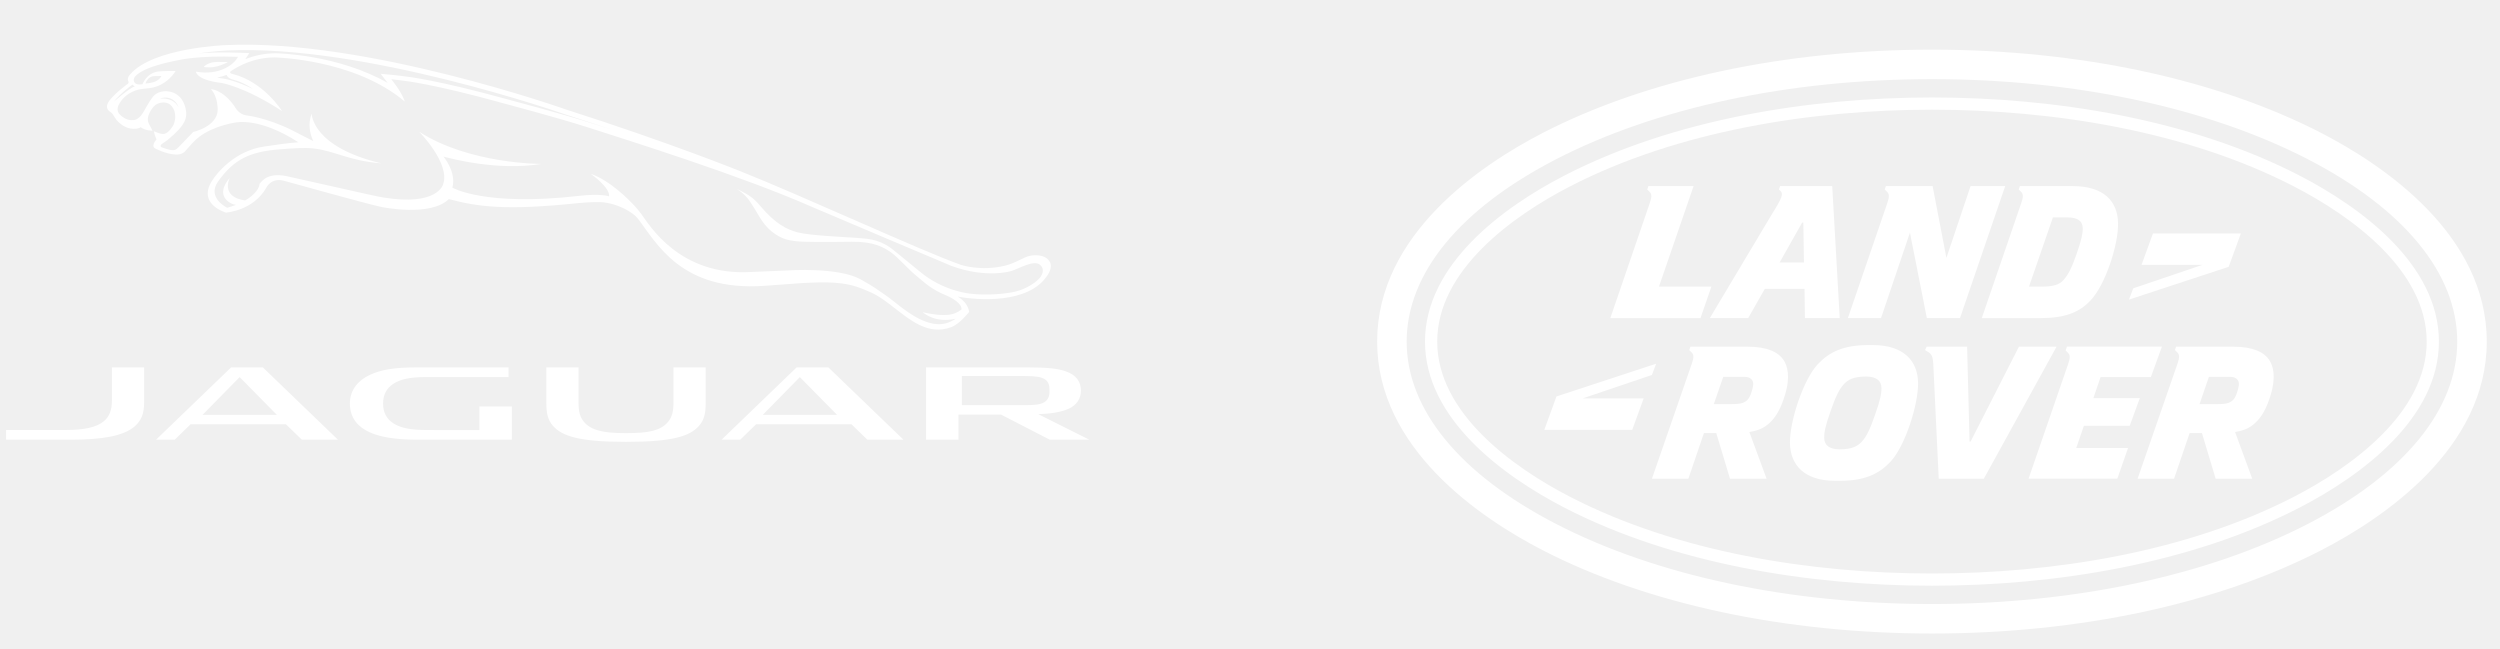
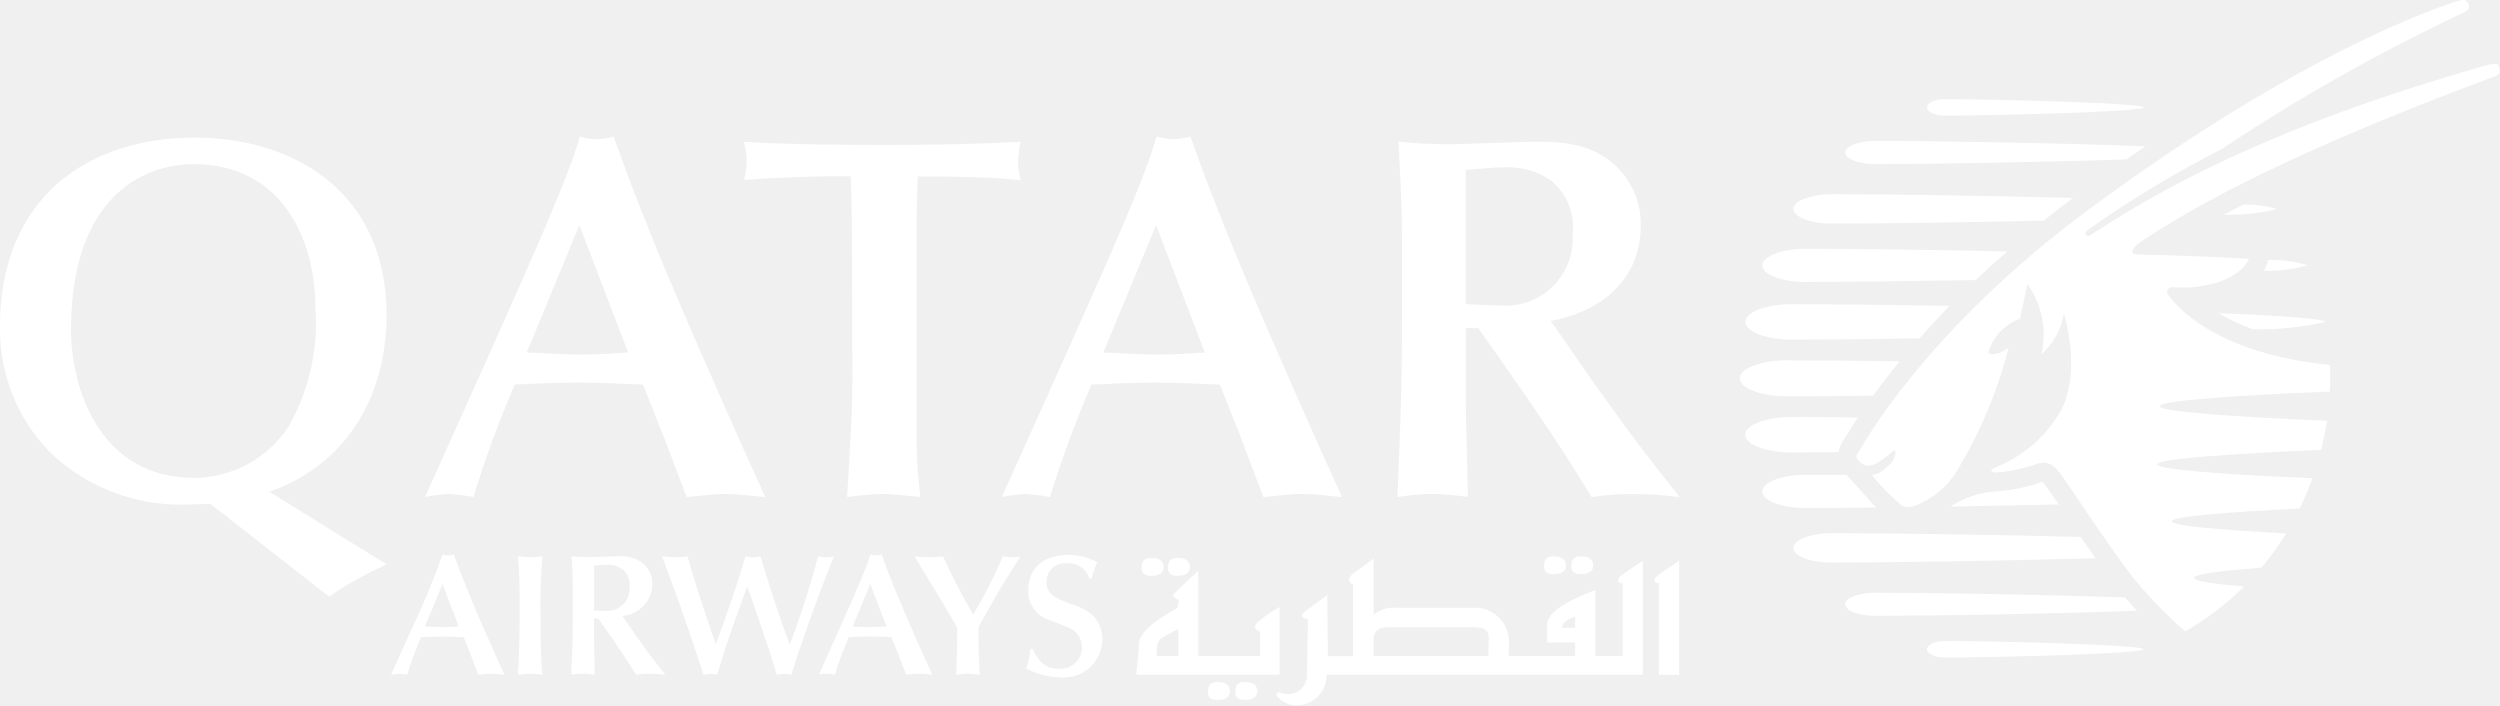
- <svg xmlns="http://www.w3.org/2000/svg" width="162" height="42" viewBox="0 0 162 42" fill="none">
-   <g clip-path="url(#clip0_107_95)">
-     <path fill-rule="evenodd" clip-rule="evenodd" d="M138.005 27.59L138.66 25.8H135.65L136.117 24.434H139.377L140.093 22.46H133.939L133.853 22.711L134 22.856C134.159 23.01 134.152 23.193 134.015 23.591L131.451 31.018H137.203L137.898 29.03H134.541L135.036 27.59H138.005ZM130.827 22.465L127.693 28.615H127.627L127.469 22.465H124.847L124.744 22.686L124.97 22.823C125.186 22.976 125.247 23.131 125.275 23.558L125.63 31.021H128.552L133.265 22.465H130.827ZM107.32 23.568L100.859 25.691L100.07 27.855H105.768L106.51 25.816H102.559L107.043 24.299L107.32 23.568ZM121.497 26.895C121.203 27.736 120.972 28.277 120.632 28.634C120.365 28.915 120.012 29.116 119.198 29.116C118.561 29.116 118.206 28.856 118.206 28.363C118.202 28.044 118.288 27.561 118.629 26.622C118.924 25.782 119.154 25.24 119.495 24.882C119.759 24.602 120.114 24.4 120.927 24.4C121.565 24.4 121.919 24.66 121.918 25.151C121.925 25.473 121.838 25.956 121.497 26.895ZM121.36 22.36H121.089C119.475 22.36 118.554 22.794 117.797 23.597C116.856 24.592 115.972 27.279 115.989 28.703C116.007 30.152 116.946 31.157 118.919 31.157H119.207C120.825 31.157 121.747 30.722 122.503 29.92C123.444 28.923 124.309 26.236 124.292 24.815C124.273 23.365 123.335 22.36 121.36 22.36ZM149.555 33.948C143.069 37.297 134.417 39.141 125.19 39.141C115.965 39.141 107.315 37.297 100.828 33.948C94.591 30.726 91.152 26.53 91.152 22.136C91.152 17.737 94.591 13.541 100.828 10.322C107.315 6.974 115.965 5.128 125.19 5.128C134.417 5.128 143.069 6.974 149.555 10.322C155.794 13.541 159.229 17.737 159.229 22.136C159.229 26.53 155.794 30.726 149.555 33.948ZM150.432 8.624C143.678 5.137 134.714 3.217 125.19 3.217C115.668 3.217 106.703 5.137 99.95 8.624C95.95 10.69 89.239 15.193 89.239 22.136C89.239 29.076 95.95 33.58 99.95 35.646C106.701 39.132 115.665 41.052 125.19 41.052C134.716 41.052 143.679 39.132 150.432 35.646C154.432 33.58 161.142 29.078 161.142 22.136C161.142 15.191 154.432 10.69 150.432 8.624ZM148.646 32.192C141.667 35.794 132.987 37.163 125.19 37.163C117.393 37.163 108.715 35.794 101.735 32.192C98.041 30.284 93.132 26.767 93.132 22.136C93.132 17.5 98.041 13.986 101.735 12.08C108.715 8.478 117.393 7.108 125.19 7.108C132.987 7.108 141.667 8.475 148.646 12.08C152.343 13.986 157.25 17.499 157.25 22.136C157.25 26.769 152.341 30.284 148.646 32.192ZM149.008 11.377C141.922 7.716 133.1 6.316 125.19 6.316C117.28 6.316 108.46 7.718 101.372 11.377C97.392 13.431 92.34 17.138 92.34 22.136C92.34 27.13 97.392 30.838 101.372 32.895C108.46 36.552 117.282 37.954 125.19 37.954C133.1 37.954 141.922 36.554 149.008 32.895C152.99 30.838 158.041 27.13 158.041 22.136C158.041 17.138 152.991 13.431 149.008 11.377ZM144.912 25.571C144.765 25.936 144.601 26.024 144.392 26.111C144.246 26.167 143.947 26.187 143.657 26.187H142.53L143.138 24.419H144.503C144.909 24.419 145.078 24.631 145.081 24.873C145.085 25.026 145.012 25.308 144.912 25.571ZM144.707 22.465H141.009L140.938 22.686L141.086 22.833C141.244 22.989 141.237 23.172 141.101 23.568L138.516 31.021H140.879L141.888 28.064H142.687L143.575 31.021H145.945L144.833 27.995C145.479 27.889 145.803 27.705 146.127 27.416C146.574 27.009 146.883 26.438 147.138 25.598C147.511 24.379 147.286 23.683 147.047 23.325C146.718 22.833 146.022 22.465 144.707 22.465ZM113.44 25.571C113.292 25.936 113.129 26.024 112.918 26.111C112.774 26.167 112.473 26.187 112.182 26.187H111.054L111.667 24.419H113.03C113.438 24.419 113.605 24.631 113.61 24.873C113.612 25.026 113.541 25.308 113.44 25.571ZM113.237 22.465H109.54L109.465 22.686L109.614 22.833C109.772 22.989 109.766 23.172 109.628 23.568L107.045 31.021H109.406L110.415 28.063L111.214 28.064L112.103 31.021H114.475L113.359 27.995C114.006 27.889 114.332 27.705 114.657 27.416C115.102 27.009 115.41 26.438 115.666 25.598C116.038 24.379 115.813 23.683 115.573 23.325C115.244 22.833 114.549 22.465 113.237 22.465ZM116.779 14.424H116.856L116.896 17.008H115.32L116.779 14.424ZM110.798 20.611H113.283L114.359 18.72H116.933L116.959 20.611H119.214L118.728 12.059H115.351L115.276 12.279L115.385 12.388C115.563 12.562 115.49 12.813 114.833 13.855L110.798 20.611ZM104.348 20.614L110.192 20.613L110.898 18.573H107.501L109.745 12.059H106.815L106.742 12.279L106.888 12.425C107.047 12.581 107.042 12.764 106.904 13.161L104.348 20.614ZM145.209 15.127H139.512L138.77 17.164H142.718L138.234 18.684L137.957 19.414L144.418 17.29L145.209 15.127ZM133.029 14.088H133.965C134.603 14.088 134.954 14.301 134.963 14.794C134.968 15.113 134.883 15.548 134.552 16.487C134.26 17.326 134.027 17.811 133.694 18.168C133.429 18.448 133.074 18.573 132.261 18.573H131.479L133.029 14.088ZM130.976 13.161L128.419 20.614H132.191C133.809 20.614 134.731 20.256 135.48 19.454C136.419 18.461 137.278 15.877 137.25 14.455C137.222 13.004 136.284 12.059 134.312 12.059H130.885L130.813 12.279L130.962 12.425C131.119 12.581 131.113 12.764 130.976 13.161ZM119.743 20.611H121.891L123.764 15.075L124.86 20.611H127.009L129.938 12.055L127.692 12.059L126.127 16.709L125.233 12.059H122.206L122.132 12.279L122.28 12.425C122.439 12.581 122.432 12.764 122.296 13.161L119.743 20.611Z" fill="white" />
+ <svg xmlns="http://www.w3.org/2000/svg" class="hidden-xs logo-white" width="133" height="37.534" viewBox="0 0 133 37.534">
+   <g id="Group_6895" data-name="Group 6895" transform="translate(-39.096 -6.571)">
+     <g id="Group_6894" data-name="Group 6894" transform="translate(39.096 6.571)">
+       <path id="Path_2643" data-name="Path 2643" d="M50.663,21.7c-.282.018-.559.034-.841.034-.321,0-.632-.026-.958-.034l.937-2.261.861,2.261M51.7,24.265c.167-.008.423-.052.679-.052s.58.044.718.052c-.415-.888-1.018-2.276-1.371-3.08-.329-.77-.88-2.06-1.321-3.313a1.051,1.051,0,0,1-.292.047,1.068,1.068,0,0,1-.305-.047A41.54,41.54,0,0,1,48.131,21.9l-1.065,2.368a3.007,3.007,0,0,1,.412-.052,3.517,3.517,0,0,1,.444.052,19.93,19.93,0,0,1,.731-1.994c.365-.018.736-.037,1.107-.037.392,0,.775.018,1.172.037l.386.976Z" transform="translate(-26.26 11.629)" fill="#fff" fill-rule="evenodd" />
+       <path id="Path_2644" data-name="Path 2644" d="M49.747,20.024c0,1.574,0,3.091-.1,4.182.2-.008.462-.052.66-.052s.431.044.64.052c-.068-.739-.091-1.733-.091-3.107a30.086,30.086,0,0,1,.1-3.19,6.538,6.538,0,0,1-.653.05c-.133,0-.478-.031-.653-.05a18.955,18.955,0,0,1,.091,2.115" transform="translate(-22.102 11.689)" fill="#fff" />
+       <path id="Path_2645" data-name="Path 2645" d="M53.455,21.081a1.731,1.731,0,0,0,1.6-1.7,1.432,1.432,0,0,0-.42-1.026,1.875,1.875,0,0,0-1.444-.449c-.214,0-1.279.042-1.514.042a9.061,9.061,0,0,1-.922-.042c.068,1.185.068,1.31.068,2.517,0,1.767-.01,1.968-.086,3.78a5.073,5.073,0,0,1,.637-.052c.23,0,.431.037.616.052,0-.24-.037-1.423-.037-1.689V21.209h.217c.5.7,1.068,1.512,1.535,2.235.138.214.345.553.48.762a4.129,4.129,0,0,1,.744-.052,7.211,7.211,0,0,1,.817.052c-.577-.723-.828-1.047-1.553-2.062-.141-.2-.339-.5-.48-.689l-.258-.373m-1.5-2.681c.136-.013.475-.042.647-.042a1.364,1.364,0,0,1,.854.227,1.059,1.059,0,0,1,.389.953,1.188,1.188,0,0,1-1.258,1.271c-.238,0-.457-.018-.632-.029Z" transform="translate(-20.348 11.689)" fill="#fff" fill-rule="evenodd" />
+       <path id="Path_2646" data-name="Path 2646" d="M55.261,22.055c-.431-1.274-1.031-3.065-1.316-4.146a4.573,4.573,0,0,1-.64.05c-.222,0-.535-.031-.718-.05.373.992.7,1.867.945,2.569.426,1.193.7,2.023,1.034,3.031l.227.7a2.188,2.188,0,0,1,.376-.052,1.36,1.36,0,0,1,.35.052c.144-.478.319-1.06.449-1.446.358-1.044.4-1.185.875-2.49l.274-.768c.1.295.277.768.376,1.055s.572,1.692.679,2.008c.154.415.18.527.522,1.642a3.606,3.606,0,0,1,.4-.052,1.841,1.841,0,0,1,.365.052c.35-1.091.384-1.2.9-2.676.509-1.431.822-2.245,1.371-3.621a1.779,1.779,0,0,1-.41.05,1.921,1.921,0,0,1-.426-.05c-.332,1.188-.5,1.767-.757,2.558-.431,1.282-.491,1.436-.752,2.133-.3-.788-.582-1.592-.846-2.4-.154-.441-.71-2.274-.715-2.292a1.954,1.954,0,0,1-.41.05,2.279,2.279,0,0,1-.4-.05c-.277,1.115-1.248,3.819-1.344,4.067l-.227.6-.175-.519" transform="translate(-17.367 11.689)" fill="#fff" />
+       <path id="Path_2647" data-name="Path 2647" d="M59.381,21.7c-.287.018-.556.034-.843.034-.324,0-.637-.026-.958-.034l.94-2.261.861,2.261m1.039,2.561c.164-.008.426-.052.676-.052s.585.044.718.052c-.41-.888-1.021-2.276-1.371-3.08-.332-.77-.88-2.06-1.324-3.313a1,1,0,0,1-.287.047,1.04,1.04,0,0,1-.305-.047c-.225.754-.757,1.947-1.681,4.025l-1.062,2.368a3.02,3.02,0,0,1,.41-.052,3.576,3.576,0,0,1,.444.052,20.018,20.018,0,0,1,.734-1.994c.363-.018.731-.037,1.1-.037.394,0,.775.018,1.17.037l.392.976Z" transform="translate(-12.219 11.629)" fill="#fff" fill-rule="evenodd" />
+       <path id="Path_2648" data-name="Path 2648" d="M61.137,21.744a.7.7,0,0,1,.115-.29c.392-.663.749-1.355,1.156-2.021.141-.214.812-1.282.953-1.525a1.2,1.2,0,0,1-.384.05,3.383,3.383,0,0,1-.54-.05,26.167,26.167,0,0,1-1.585,3.1c-.786-1.365-1.133-2.091-1.605-3.1a5,5,0,0,1-.754.05c-.2,0-.412-.018-.76-.05.48.794,1.263,2.065,1.736,2.872l.54.935c0,.572-.029,1.775-.055,2.49.172-.016.426-.052.608-.052.211,0,.426.037.637.052-.034-.851-.063-1.35-.063-2.125v-.337" transform="translate(-9.08 11.689)" fill="#fff" />
+       <path id="Path_2649" data-name="Path 2649" d="M60.226,22.88a3.441,3.441,0,0,1-.217,1.036,3.78,3.78,0,0,0,1.726.473,2.056,2.056,0,0,0,2.326-2.015,1.839,1.839,0,0,0-.444-1.214,2.981,2.981,0,0,0-1.256-.671c-.8-.311-1.271-.5-1.271-1.164a.97.97,0,0,1,1.078-.992,1.142,1.142,0,0,1,1.2.8H63.5a4.76,4.76,0,0,1,.287-.869,3.287,3.287,0,0,0-1.525-.381c-1.666,0-2.143,1.034-2.143,1.84a1.59,1.59,0,0,0,1.159,1.629c.253.1.689.277.948.381a1.138,1.138,0,0,1-.449,2.206c-.54,0-1-.141-1.431-1.055h-.123" transform="translate(-5.415 11.639)" fill="#fff" />
+       <path id="Path_2650" data-name="Path 2650" d="M42.873,19.6c0-6.944,3.72-8.813,6.534-8.813,4.516,0,6.474,3.746,6.474,7.74A11.145,11.145,0,0,1,54.475,24.7a6.018,6.018,0,0,1-5.038,2.778c-5.1,0-6.563-4.85-6.563-7.884M56.6,33.794a20.276,20.276,0,0,1,3.062-1.715L53.43,28.218c3.83-1.347,6.229-4.764,6.229-9.416,0-6.615-5.044-9.427-10.2-9.427-5.568,0-10.366,3.086-10.366,10.079a9.392,9.392,0,0,0,2.65,6.649,10.036,10.036,0,0,0,7.633,2.778c.3,0,.606,0,.908-.026Z" transform="translate(-39.096 -2.055)" fill="#fff" fill-rule="evenodd" />
+       <path id="Path_2651" data-name="Path 2651" d="M58.564,20.845c-.861.057-1.684.11-2.537.11-.966,0-1.9-.078-2.861-.11l2.8-6.777,2.595,6.777m3.112,7.691c.491-.029,1.269-.167,2.034-.167s1.744.138,2.151.167c-1.235-2.676-3.054-6.834-4.1-9.236-.995-2.313-2.65-6.171-3.968-9.946a2.914,2.914,0,0,1-1.791,0c-.663,2.263-2.266,5.842-5.046,12.071l-3.2,7.111A7.929,7.929,0,0,1,49,28.368a9.228,9.228,0,0,1,1.326.167,59.114,59.114,0,0,1,2.2-5.981c1.1-.057,2.209-.11,3.3-.11,1.185,0,2.344.052,3.527.11l1.159,2.921Z" transform="translate(-25.144 -2.091)" fill="#fff" fill-rule="evenodd" />
+       <path id="Path_2652" data-name="Path 2652" d="M63.438,14.393c0-1.047.031-2.094.06-3.088,1.9,0,3.848.026,5.477.2a5.076,5.076,0,0,1-.138-.992,6.709,6.709,0,0,1,.138-1.049c-2.647.138-5.07.167-7.362.167-2.115,0-5.171-.029-7.357-.167A4.125,4.125,0,0,1,54.4,10.48a4.175,4.175,0,0,1-.138,1.021c1.407-.138,4.057-.2,4.307-.2h1.371c.034,1.078.06,2.041.06,3.06l.026,7.688c0,2.094-.167,4.221-.279,6.312a18.156,18.156,0,0,1,1.872-.167c.332,0,1.222.081,2.023.167a28.169,28.169,0,0,1-.2-3.775v-10.2" transform="translate(-14.679 -1.92)" fill="#fff" />
+       <path id="Path_2653" data-name="Path 2653" d="M70.312,20.845c-.854.057-1.679.11-2.532.11-.968,0-1.9-.078-2.869-.11l2.806-6.777,2.595,6.777m3.112,7.691c.5-.029,1.271-.167,2.047-.167s1.733.138,2.143.167c-1.235-2.676-3.06-6.834-4.1-9.236-.992-2.313-2.65-6.171-3.965-9.946a3.162,3.162,0,0,1-.885.141,3.275,3.275,0,0,1-.916-.141c-.653,2.263-2.256,5.842-5.036,12.071l-3.2,7.111a7.981,7.981,0,0,1,1.235-.167,9.1,9.1,0,0,1,1.324.167,61.855,61.855,0,0,1,2.206-5.981c1.1-.057,2.206-.11,3.31-.11,1.185,0,2.344.052,3.529.11l1.156,2.921Z" transform="translate(-6.215 -2.091)" fill="#fff" fill-rule="evenodd" />
+       <path id="Path_2654" data-name="Path 2654" d="M75.727,18.993c2.511-.465,4.793-2.039,4.793-5.1a4.272,4.272,0,0,0-1.263-3.086c-1.183-1.133-2.535-1.352-4.32-1.352-.642,0-3.832.138-4.555.138a26.024,26.024,0,0,1-2.754-.138c.193,3.556.193,3.942.193,7.552,0,5.315-.029,5.921-.245,11.353a13.678,13.678,0,0,1,1.9-.167,17.031,17.031,0,0,1,1.846.167c0-.715-.112-4.271-.112-5.072V19.376h.663c1.488,2.1,3.2,4.527,4.605,6.7.412.634,1.021,1.658,1.431,2.292a13.023,13.023,0,0,1,2.232-.167,19.968,19.968,0,0,1,2.454.167c-1.741-2.18-2.483-3.14-4.66-6.2-.41-.577-1.021-1.488-1.428-2.065l-.778-1.1m-4.519-8.046c.418-.023,1.438-.136,1.961-.136a4.162,4.162,0,0,1,2.558.689,3.185,3.185,0,0,1,1.162,2.864,3.562,3.562,0,0,1-3.783,3.8c-.713,0-1.376-.055-1.9-.078Z" transform="translate(6.769 -1.92)" fill="#fff" fill-rule="evenodd" />
+       <path id="Path_2655" data-name="Path 2655" d="M64.491,23.214H63.368s-.159-.7.251-.966a7.792,7.792,0,0,1,.872-.473v1.438M69.874,20.6a8.549,8.549,0,0,0-1.133.786c-.426.386.1.53.1.53v1.295H65.553V18.679s-1.2,1.1-1.316,1.25.287.295.287.295l-.068.426A12.075,12.075,0,0,0,63.4,21.3c-.572.381-1,.877-1,1.219s-.149,1.689-.149,1.689h7.623Zm-6.8-1.655c.373,0,.637-.154.637-.449s-.175-.5-.637-.5c-.418,0-.533.172-.533.5S62.687,18.948,63.071,18.948Zm1.394,0c.384,0,.637-.154.637-.449s-.177-.5-.637-.5c-.41,0-.522.172-.522.5S64.089,18.948,64.465,18.948Zm2.125,5.647c-.407,0-.522.175-.522.506s.141.449.522.449.645-.149.645-.449S67.062,24.595,66.59,24.595Zm1.457,0c-.412,0-.525.175-.525.506s.149.449.525.449.645-.149.645-.449S68.514,24.595,68.046,24.595Zm16.42-5.738c.373,0,.645-.149.645-.444s-.175-.5-.645-.5c-.407,0-.522.172-.522.5S84.091,18.857,84.467,18.857Zm1.454,0c.376,0,.637-.149.637-.444s-.175-.5-.637-.5c-.41,0-.522.172-.522.5S85.54,18.857,85.921,18.857Zm4.015.123c-.2.178-.146.392.115.358v4.874h1.081V18.149S90.139,18.8,89.936,18.979ZM85.6,21.715h-.7c0-.389.7-.6.7-.6Zm-4.6.8c0,.175-.008.462-.018.7h-6.1v-1.07c.157-.412.428-.465.846-.465h4.459C81.146,21.679,81,22.185,81,22.517Zm7.135-3.18v3.877H86.678V19.692s-.295.115-.694.295-1.874.775-1.874,1.579v.924H85.6v.723H82.073c0-.17.008-.418.008-.788a1.8,1.8,0,0,0-1.864-1.78h-4.08a1.7,1.7,0,0,0-1.253.363V18.032s-.634.444-1.1.8,0,.593,0,.593v3.791H72.445l-.029-3.25-1.2.88c-.264.209-.115.392.172.392,0,0-.052,2.4-.052,2.971a1.014,1.014,0,0,1-1.465.924s-.313.063-.052.3a1.447,1.447,0,0,0,.924.412,1.621,1.621,0,0,0,1.639-1.639H89.2V18.141s-.984.653-1.193.833S87.871,19.366,88.135,19.337Z" transform="translate(-1.804 11.689)" fill="#fff" />
+       <g id="Group_6893" data-name="Group 6893" transform="translate(92.552)">
+         <path id="Path_2656" data-name="Path 2656" d="M90.63,28.957a9,9,0,0,1-2.412.5,4.838,4.838,0,0,0-2.457.812c1.856-.037,3.817-.073,5.759-.117-.141-.2-.551-.8-.551-.8a2.632,2.632,0,0,0-.313-.4l-.026.008M79.462,15.21c2.42,0,6.866-.057,11.254-.157.509-.4,1.021-.8,1.561-1.206-4.869-.128-10.113-.2-12.815-.2-1.133,0-2.055.355-2.055.783s.922.783,2.055.783m.7-3.785c0,.339.723.619,1.611.619,2.762,0,8.886-.1,13.358-.253.339-.232.668-.47.992-.694-4.506-.175-11.379-.29-14.35-.29-.888,0-1.611.277-1.611.619m19.856,8.547a11.51,11.51,0,0,0,1.827.859,15.859,15.859,0,0,0,3.853-.392c0-.167-2.329-.332-5.681-.467m-21.939-1.66c2.041,0,5.386-.039,9.025-.1.525-.5,1.089-1.008,1.684-1.525-4.279-.089-8.354-.141-10.708-.141-1.29,0-2.323.4-2.323.888s1.034.882,2.323.882m23.263-4.122c-.358.18-.689.363-1.029.54a10.631,10.631,0,0,0,2.822-.3,5.753,5.753,0,0,0-1.793-.238M85.44,9.467c2.621,0,10.591-.2,10.591-.436s-7.978-.439-10.591-.439c-.509,0-.927.2-.927.439s.418.436.927.436M102.6,17.353a1.636,1.636,0,0,1-.159.365,7.823,7.823,0,0,0,2.344-.29,6.766,6.766,0,0,0-2.128-.279ZM92.695,31.881c-4.984-.131-10.455-.2-13.233-.2-1.133,0-2.055.347-2.055.783s.922.781,2.055.781c2.926,0,8.831-.086,14.026-.232-.271-.365-.53-.749-.794-1.128M95.047,35.1c-4.461-.154-10.534-.251-13.277-.251-.888,0-1.611.274-1.611.613s.723.616,1.611.616c2.877,0,9.408-.1,13.914-.271-.211-.227-.42-.467-.637-.707M84.513,37.856c0,.24.418.441.927.441,2.613,0,10.591-.2,10.591-.441s-7.97-.439-10.591-.439c-.509,0-.927.2-.927.439M79.8,27.372a1.74,1.74,0,0,1,.337-.728c-.023.039-.042.068-.01.013.178-.3.42-.689.707-1.13-1.376-.013-2.577-.026-3.529-.026-1.357,0-2.464.426-2.464.942s1.107.945,2.464.945c.707,0,1.543-.005,2.5-.016m2.018,2.945c-.339-.321-1.454-1.608-1.592-1.736-.82-.005-1.551-.005-2.154-.005-1.29,0-2.323.392-2.323.885s1.034.882,2.323.882c.984,0,2.266-.01,3.746-.026m-.172-5.952q.6-.834,1.412-1.827c-2.415-.037-4.524-.052-6-.052-1.384,0-2.509.431-2.509.958s1.125.958,2.509.958c1.185,0,2.77-.013,4.592-.037m-4.341-2.981c1.639,0,4.052-.023,6.8-.068.486-.553,1.018-1.125,1.592-1.728-3.386-.055-6.435-.089-8.39-.089-1.357,0-2.464.42-2.464.94s1.107.945,2.464.945" transform="translate(-74.549 -3.316)" fill="#fff" />
+         <path id="Path_2657" data-name="Path 2657" d="M102.118,25.988c.018.48.018.955-.008,1.415-4.644.185-9.043.467-9.043.775s4.3.59,8.886.775c-.081.522-.185,1.044-.305,1.553-4.521.191-8.719.462-8.719.765s3.921.559,8.249.744a14.368,14.368,0,0,1-.671,1.608c-3.73.183-6.806.418-6.806.679,0,.245,2.694.47,6.083.645-.193.305-.392.611-.6.9-.219.308-.454.619-.715.922-2.117.164-3.574.345-3.574.535s1.047.332,2.65.473a15.307,15.307,0,0,1-3.135,2.386,24.655,24.655,0,0,1-2.624-2.686c-1.052-1.29-3.3-4.686-3.824-5.448s-.88-.982-1.5-.76a8.22,8.22,0,0,1-2.081.441c-.3,0-.465-.117.034-.313a6.943,6.943,0,0,0,3.415-3.033c1.081-2.148.131-5.109.131-5.109a3.71,3.71,0,0,1-1.193,2.167,4.647,4.647,0,0,0-.749-3.738l-.4,1.864s-.264-.013-.89.517a2.581,2.581,0,0,0-.794,1.3c.491.2,1.081-.295,1.081-.295a23.789,23.789,0,0,1-2.637,6.367,4.492,4.492,0,0,1-2.242,2c-.671.269-.888-.044-.888-.044a12.254,12.254,0,0,1-1.48-1.519s-.037-.065.086-.06c.332.005.906-.553,1.039-.788.136-.264.128-.473.05-.486s-.2.206-.817.6c-.637.4-.924.123-1.125-.1-.164-.175-.008-.392.1-.53.094-.123,3.407-6.3,12.17-12.786,11.492-8.51,18.825-10.805,19.242-10.972.282-.11.734-.253.838-.149a.406.406,0,0,1,.157.355c-.018.136-.086.211-.619.441A99.87,99.87,0,0,0,96.4,14.473a58.843,58.843,0,0,0-7.153,4.315c-.277.17-.078.418.1.318,6.064-4.046,13.188-6.8,21.057-9.053.381-.107.585-.107.653-.023a.658.658,0,0,1,.1.313c.01.146-.1.225-.426.35q-12.687,4.711-18.7,8.753s-.418.253-.426.54c0,.107.227.125.227.125,2.01.031,4.694.151,5.968.23,0,0-.185.645-1.4,1.164a6.493,6.493,0,0,1-2.684.347.239.239,0,0,0-.2.4c.078.1,1.919,3.062,8.6,3.738" transform="translate(-70.713 -6.571)" fill="#fff" />
+       </g>
+     </g>
  </g>
-   <g clip-path="url(#clip1_107_95)">
-     <path fill-rule="evenodd" clip-rule="evenodd" d="M15.108 5.16C15.587 5.284 16.017 5.505 16.393 5.763C15.248 5.219 14.589 5.11 14.547 5.104L14.534 5.103C14.355 5.08 14.206 5.053 14.071 5.024C14.292 4.985 14.498 4.926 14.685 4.854C14.686 4.857 14.686 4.86 14.686 4.863C14.773 5.066 15.005 5.137 15.108 5.16ZM9.425 5.413C9.425 5.413 9.474 5.303 9.486 5.276C9.5 5.249 9.634 4.96 9.967 4.933C9.967 4.933 10.16 4.924 10.458 4.924C10.458 4.924 10.312 5.291 9.74 5.371C9.74 5.371 9.516 5.411 9.425 5.413ZM67.521 17.773C67.402 18.106 66.814 18.551 66.1 18.807C65.35 19.078 63.785 19.149 62.882 19.03C62.879 19.03 61.129 18.886 59.595 17.591C59.112 17.182 58.516 16.719 57.967 16.261C57.725 16.056 57.131 15.575 56.142 15.469C55.112 15.357 52.597 15.301 51.651 15.047C51.019 14.877 50.256 14.531 49.242 13.317C48.754 12.735 48.407 12.576 47.743 12.235C47.743 12.235 48.252 12.562 48.541 12.976C48.957 13.575 49.167 14.012 49.394 14.331C49.621 14.652 49.877 14.937 50.264 15.188C50.745 15.5 51.045 15.559 51.566 15.629C52.065 15.696 53.748 15.684 55.192 15.666C56.613 15.648 57.247 16.019 57.714 16.337C58.147 16.631 58.887 17.472 59.342 17.841C59.885 18.278 60.282 18.724 61.356 19.162C61.728 19.315 62.339 19.689 62.307 20.051C61.825 20.442 61.226 20.544 59.789 20.234C59.89 20.314 60.642 20.953 61.93 20.651C61.541 20.913 61.161 21.025 60.764 21.007C59.417 20.947 58.097 19.606 57.358 19.111C56.796 18.735 56.731 18.64 55.776 18.106C54.326 17.295 51.073 17.523 51.073 17.523L48.685 17.624C44.035 17.908 42.082 14.579 41.568 13.884C41.388 13.643 41.227 13.448 41.073 13.29C40.836 13.034 39.565 11.702 38.28 11.265C38.28 11.265 39.543 12.143 39.468 12.724C39.468 12.724 38.945 12.528 37.522 12.692C31.396 13.397 29.311 12.158 29.311 12.158C29.596 11.166 28.739 10.148 28.739 10.148C29.211 10.269 32.223 11.091 35.083 10.622C35.083 10.622 30.429 10.642 27.165 8.538C27.165 8.538 29.196 10.595 28.714 11.941C28.714 11.941 28.381 13.377 24.841 12.798C24.463 12.738 24.018 12.636 18.719 11.447C17.473 11.146 17.043 11.627 16.818 11.915C16.809 12.339 16.191 12.833 15.88 12.988C14.24 12.749 14.894 11.519 14.894 11.519C13.861 12.712 14.943 13.239 15.285 13.277C15.08 13.357 14.886 13.415 14.722 13.464C14.722 13.464 13.382 12.819 14.131 11.762C15.175 10.288 16.239 9.816 18.189 9.672C19.043 9.606 19.754 9.557 20.295 9.617C21.71 9.775 22.597 10.421 24.716 10.587C20.218 9.516 20.208 7.411 20.193 7.371C20.192 7.371 20.191 7.367 20.191 7.367C19.942 8.062 20.079 8.647 20.299 9.141C20.236 9.123 19.253 8.601 18.878 8.417C17.263 7.62 15.989 7.48 15.989 7.48C15.453 7.426 15.204 6.9 15.204 6.9C15.185 6.873 15.166 6.848 15.148 6.823C14.402 5.795 13.666 5.774 13.666 5.774C13.93 6.064 14.029 6.431 14.067 6.661C14.088 6.793 14.109 7.034 14.108 7.107C14.095 8.205 12.521 8.551 12.521 8.551C11.425 9.676 11.482 9.699 11.238 9.728C10.993 9.756 10.458 9.536 10.458 9.536C10.417 9.518 10.406 9.469 10.412 9.436C10.426 9.369 10.495 9.325 10.495 9.325C10.7 9.194 10.868 9.063 10.868 9.063C12.027 8.104 12.166 7.637 12.023 7.016C11.73 5.77 10.628 5.915 10.628 5.915C10.092 5.956 9.876 6.314 9.876 6.314C9.692 6.543 9.302 7.246 9.302 7.246C9.063 7.665 8.819 7.759 8.692 7.778C8.637 7.786 8.535 7.784 8.501 7.784C8.129 7.773 7.846 7.495 7.846 7.495C7.828 7.48 7.812 7.466 7.799 7.454C7.458 7.158 7.705 6.772 7.705 6.772C8.165 5.907 9.057 5.781 9.177 5.769C9.302 5.756 9.713 5.708 9.713 5.708C10.846 5.553 11.38 4.6 11.38 4.6C10.617 4.592 10.243 4.633 10.243 4.633C9.492 4.739 9.236 5.455 9.236 5.454C8.6 5.571 8.616 5.129 8.728 4.995C8.828 4.87 9.202 4.34 11.646 3.882C11.646 3.882 12.851 3.589 15.426 3.683C15.426 3.683 15.426 3.683 15.32 3.843C15.092 4.191 14.189 4.909 12.696 4.643C12.696 4.643 12.709 5.179 14.328 5.371C14.328 5.371 15.793 5.583 18.276 7.196C18.276 7.196 17.088 5.289 15.073 4.795C15.073 4.795 14.821 4.752 14.944 4.624C14.944 4.624 16.135 3.719 17.79 3.72C17.79 3.72 22.953 3.81 26.232 6.582C26.232 6.582 26.088 6.1 25.572 5.417C25.572 5.417 25.572 5.417 25.356 5.132C25.356 5.132 25.552 5.15 26.091 5.222C26.091 5.222 28.062 5.42 32.691 6.712C32.691 6.712 36.159 7.633 38.057 8.242C40.91 9.16 48.057 11.398 52.614 13.406C53.428 13.764 61.669 17.237 61.669 17.237C63.951 18.066 65.531 17.562 65.531 17.562C66.044 17.404 66.976 16.826 67.384 17.153C67.594 17.322 67.621 17.55 67.521 17.773ZM11.146 6.523C10.899 6.391 10.622 6.365 10.372 6.396C10.482 6.333 10.658 6.325 10.658 6.325C10.773 6.315 11.322 6.299 11.576 6.952C11.467 6.765 11.319 6.615 11.146 6.523ZM7.361 6.602C7.863 5.992 8.518 5.532 8.526 5.527C8.534 5.52 8.544 5.515 8.55 5.508C8.56 5.5 8.567 5.491 8.578 5.483C8.617 5.521 8.669 5.56 8.737 5.592C8.355 5.726 7.361 6.602 7.361 6.602ZM14.697 3.273C23.584 2.85 36.492 7.365 36.618 7.411L36.626 7.413L36.633 7.414C37.715 7.76 38.743 8.098 39.706 8.421C39.478 8.349 38.306 7.974 38.305 7.974C36.417 7.372 32.949 6.455 32.919 6.447C28.37 5.186 26.382 4.964 26.24 4.949C25.702 4.878 25.497 4.86 25.488 4.859L24.669 4.783C24.669 4.783 25.118 5.369 25.121 5.372C21.91 3.547 18.067 3.455 17.878 3.451H17.87C17.096 3.451 16.419 3.628 15.895 3.831C15.955 3.742 16.157 3.439 16.157 3.439L15.52 3.417C14.382 3.375 13.503 3.407 12.866 3.458C13.883 3.307 14.675 3.273 14.697 3.273ZM68.03 16.974C67.696 16.374 66.775 16.569 66.775 16.569C66.34 16.642 65.844 17.044 65.106 17.221C63.522 17.599 62.257 17.159 62.257 17.159C59.819 16.308 51.978 12.685 47.991 11.102C47.991 11.102 43.418 9.251 36.696 7.102C36.696 7.102 23.693 2.49 14.614 2.924C14.614 2.924 9.908 3.093 8.436 4.819C8.436 4.819 8.185 5.05 8.327 5.299C8.327 5.299 8.355 5.371 8.296 5.419C8.296 5.419 7.505 5.991 7.102 6.5C6.961 6.685 6.804 6.995 7.094 7.213C7.094 7.213 7.225 7.295 7.279 7.367C7.394 7.518 7.501 7.744 7.644 7.878C7.848 8.076 8.264 8.419 8.85 8.336C9.066 8.306 9.112 8.24 9.112 8.24C9.405 8.475 9.881 8.468 9.881 8.468C9.821 8.317 9.617 8.023 9.588 7.844C9.557 7.648 9.627 7.46 9.627 7.46C9.71 7.237 9.874 6.957 10.055 6.815C10.213 6.688 10.62 6.543 10.947 6.726C11.207 6.875 11.519 7.361 11.259 8.055C11.248 8.107 10.962 8.6 10.656 8.674C10.656 8.674 10.627 8.682 10.569 8.682C10.363 8.682 9.979 8.508 9.979 8.508C9.979 8.508 9.969 8.552 10.024 8.732C10.058 8.835 10.103 8.947 10.14 9.034C10.14 9.034 10.065 9.142 10.017 9.205C9.943 9.312 9.881 9.516 10.039 9.609C10.039 9.609 10.718 9.982 11.377 10.015C11.831 10.037 12.003 9.79 12.003 9.79C12.337 9.418 12.589 9.101 12.941 8.842C13.904 8.13 15.257 7.939 15.257 7.939C15.347 7.93 16.824 7.598 19.335 9.219C18.617 9.266 17.764 9.404 17.112 9.497C15.252 9.765 14.058 11.182 13.711 11.758C12.807 13.262 14.655 13.78 14.655 13.78C14.672 13.766 16.417 13.656 17.259 12.158C17.259 12.158 17.568 11.495 18.387 11.71C18.922 11.85 23.654 13.185 24.719 13.412C24.719 13.412 27.888 14.077 29.081 12.901C30.988 13.406 32.778 13.651 37.468 13.162C38.282 13.077 38.922 13.097 38.922 13.097C40.017 13.163 41.017 13.758 41.32 14.148C42.553 15.741 44.117 18.906 49.548 18.521L52.004 18.341C53.503 18.269 54.723 18.222 55.961 18.748C56.5 18.976 56.8 19.06 57.713 19.764C58.965 20.725 60.117 21.765 61.647 21.198C62.19 20.996 62.801 20.212 62.801 20.212C62.742 19.855 62.544 19.511 62.058 19.217C63.449 19.484 66.587 19.657 67.801 17.943C68.115 17.544 68.149 17.188 68.03 16.974ZM13.405 4.36C13.463 4.361 13.527 4.363 13.604 4.364C13.915 4.369 14.265 4.252 14.498 4.152C14.664 4.081 14.772 4.019 14.758 4.019C14.542 4.017 14.197 4.014 14.068 4.014C13.507 4.014 13.213 4.305 13.21 4.332C13.208 4.348 13.285 4.355 13.405 4.36Z" fill="white" />
-     <path fill-rule="evenodd" clip-rule="evenodd" d="M45.727 23.807V26.134C45.727 26.737 45.648 27.213 45.283 27.611C44.691 28.26 43.605 28.632 40.575 28.632L40.544 28.632C37.53 28.632 36.439 28.259 35.847 27.612C35.483 27.214 35.404 26.737 35.404 26.134V23.807H37.489V26.069C37.489 26.675 37.581 27.032 37.847 27.345C38.298 27.875 39.077 28.066 40.477 28.066H40.654C42.118 28.066 42.832 27.875 43.283 27.345C43.55 27.031 43.642 26.659 43.642 26.07V23.807H45.727ZM66.364 24.366C67.132 24.366 67.472 24.427 67.706 24.577C67.928 24.719 68.007 24.936 68.007 25.273V25.362C68.007 25.666 67.922 25.914 67.66 26.069C67.403 26.221 67.044 26.254 66.389 26.254H62.329V24.366H66.364ZM67.277 26.837C68.068 26.815 68.738 26.716 69.254 26.485C69.79 26.246 70.045 25.795 70.045 25.326C70.045 24.7 69.708 24.299 69.093 24.075C68.547 23.875 67.872 23.807 66.528 23.807H60.007V28.492H62.11V26.868H64.873L68.025 28.492H70.588L67.277 26.837ZM31.066 27.867V26.341H33.167V28.492H27.057C25.911 28.492 25.008 28.382 24.327 28.156C23.192 27.777 22.673 27.086 22.673 26.141C22.673 25.249 23.238 24.63 23.957 24.297C24.723 23.942 25.584 23.807 27.02 23.807H32.952V24.432H27.677C26.547 24.432 25.931 24.573 25.462 24.889C25.045 25.169 24.823 25.588 24.823 26.149C24.822 26.73 25.056 27.158 25.502 27.439C25.973 27.735 26.607 27.866 27.695 27.866L31.066 27.867ZM9.339 23.807V26.092C9.339 26.831 9.136 27.279 8.716 27.639C7.983 28.266 6.577 28.492 4.587 28.492H0.393V27.863H4.254C5.439 27.863 6.24 27.7 6.723 27.3C7.089 26.998 7.253 26.577 7.253 25.952V23.807H9.339ZM55.176 27.494H48.993L47.969 28.492H46.759L51.621 23.807H53.678L58.544 28.492H56.205L55.176 27.494ZM49.426 26.884H54.243L51.831 24.436L49.426 26.884ZM18.53 27.494H12.348L11.323 28.492H10.113L14.976 23.807H17.032L21.898 28.492H19.559L18.53 27.494ZM13.124 26.884H17.941L15.529 24.436L13.124 26.884Z" fill="white" />
-   </g>
-   <defs>
-     <clipPath id="clip0_107_95">
-       <rect width="71.942" height="37.94" fill="white" transform="translate(89.2393 3.2168)" />
-     </clipPath>
-     <clipPath id="clip1_107_95">
-       <rect width="70.587" height="31.527" fill="white" />
-     </clipPath>
-   </defs>
</svg>
